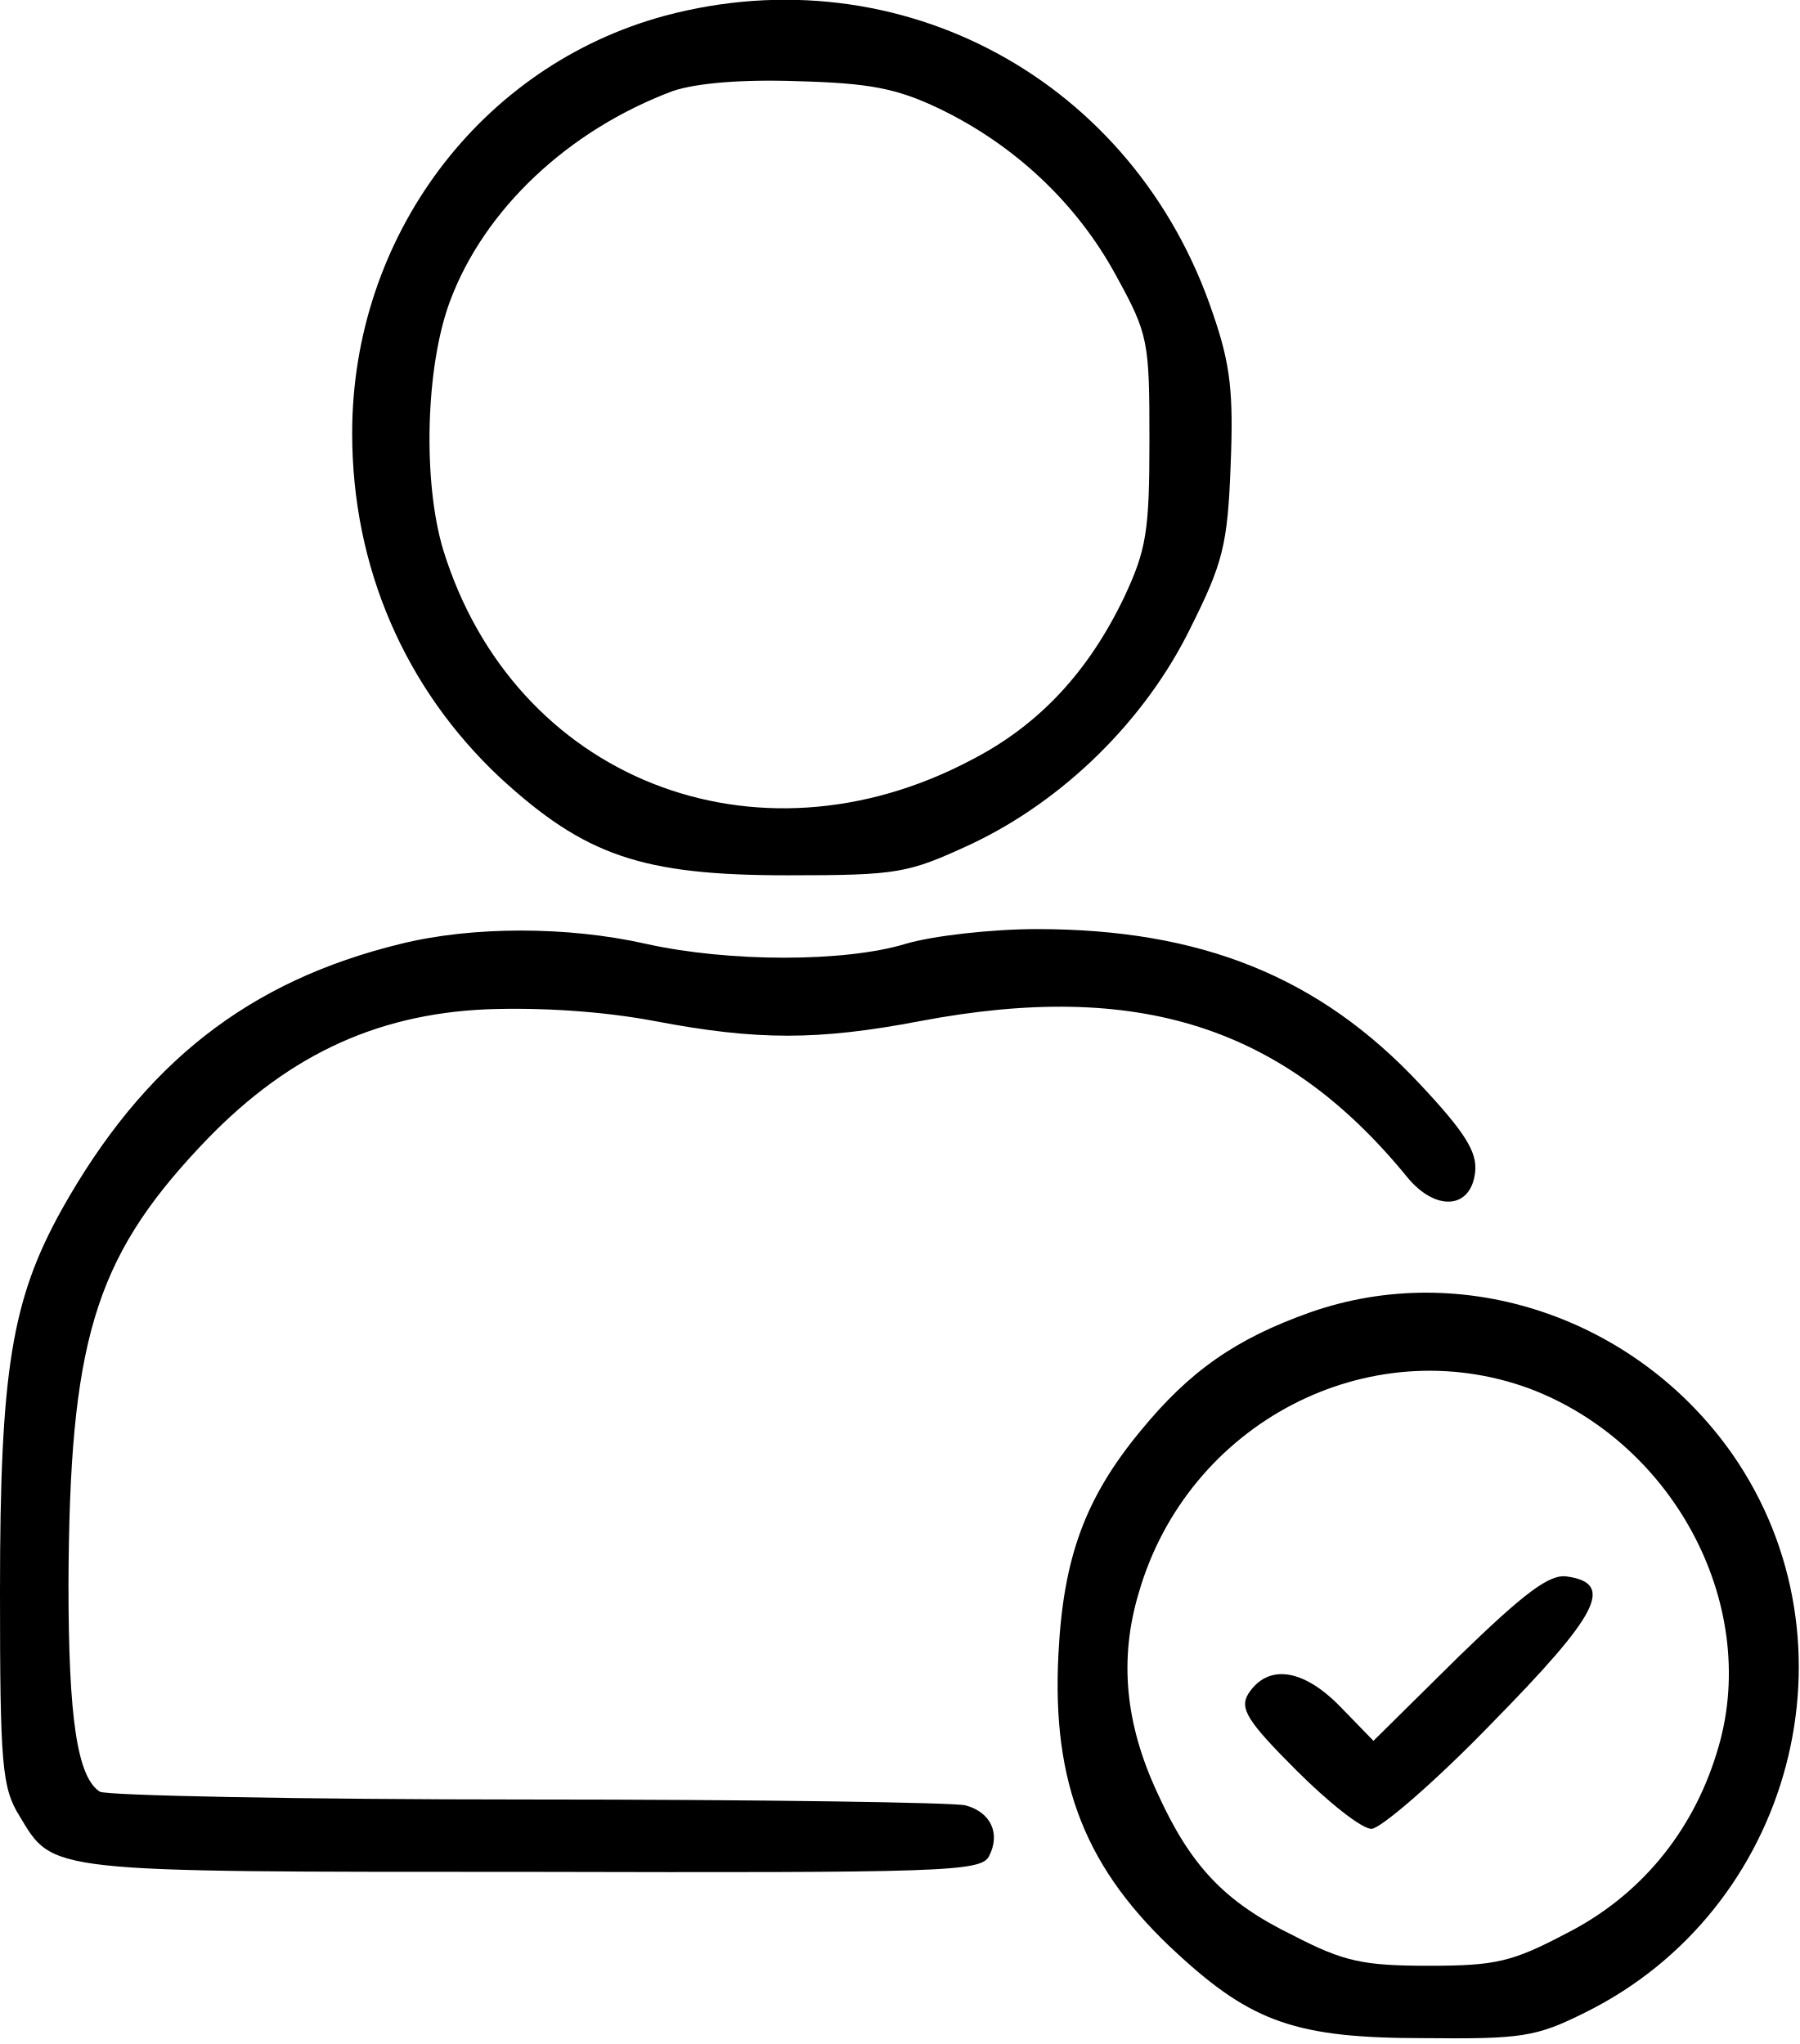
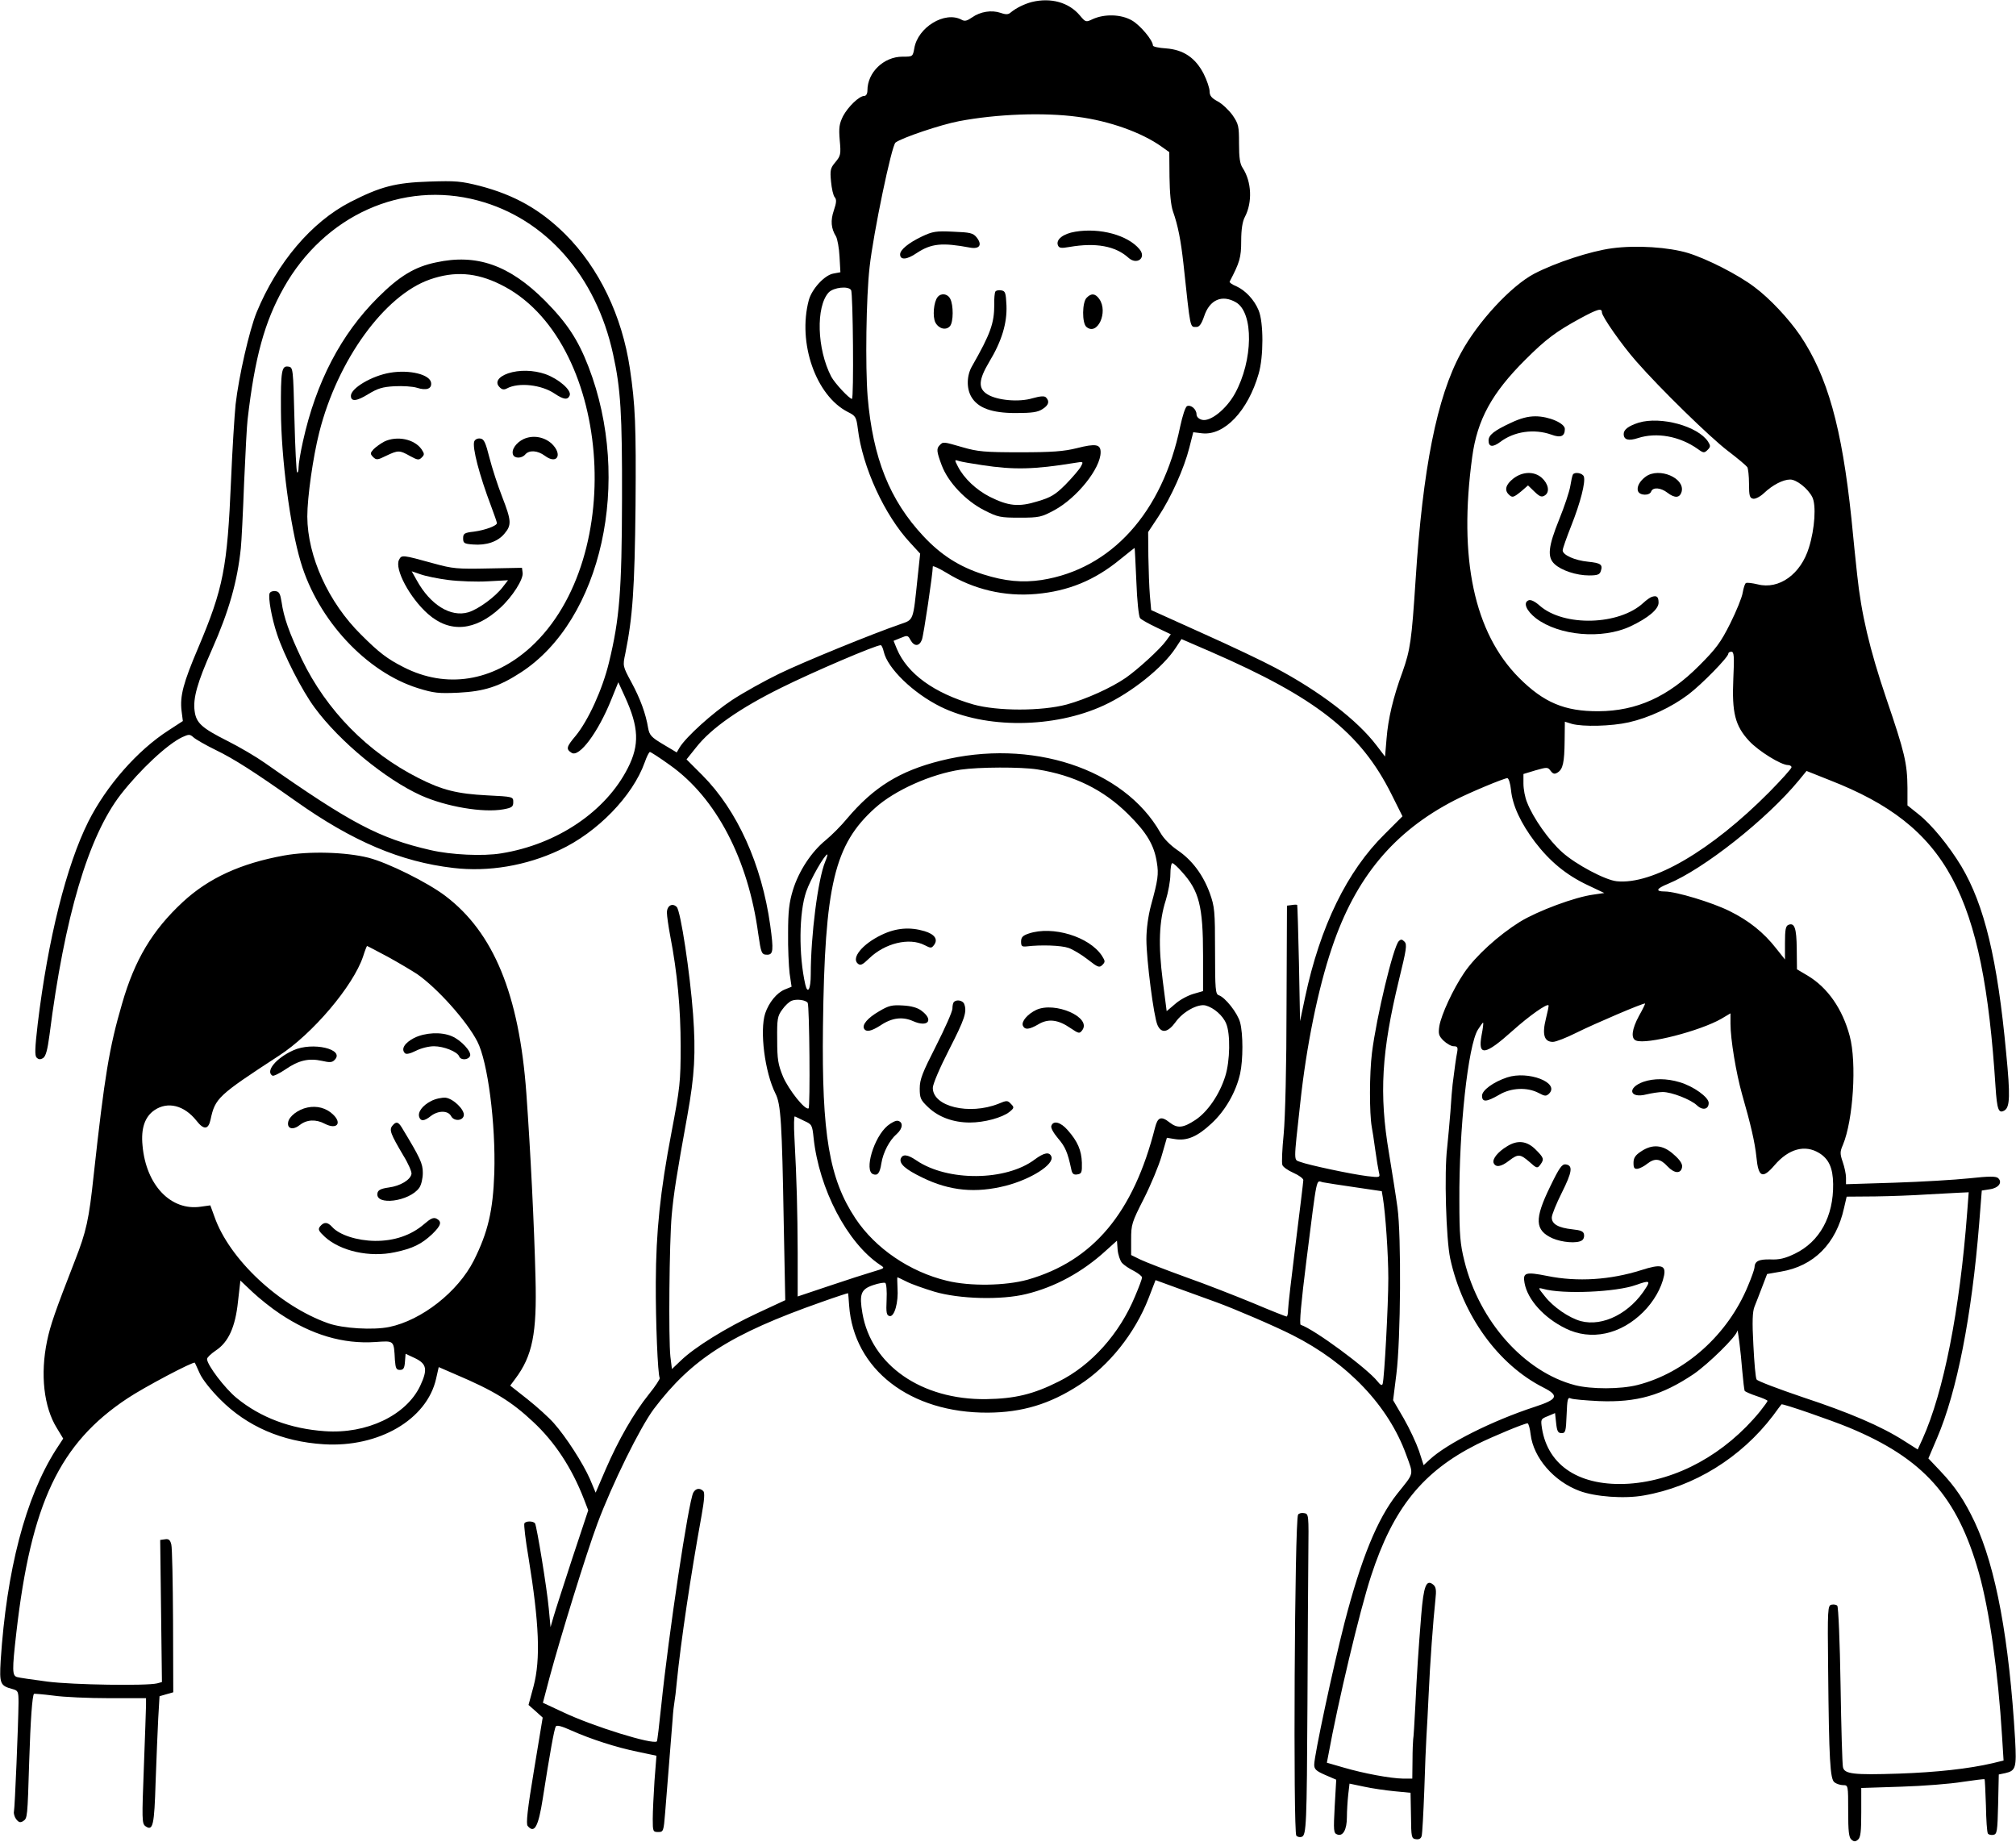
- <svg xmlns="http://www.w3.org/2000/svg" version="1.0" width="184pt" height="209pt" viewBox="0 0 184 209" preserveAspectRatio="xMidYMid meet">
-   <g transform="translate(0,209) scale(0.1,-0.1)" fill="#000000" stroke="none">
-     <path d="M680 2074 c-189 -51 -320 -226 -320 -427 0 -137 54 -261 151 -352 87 -80 145 -100 294 -100 114 0 123 2 188 32 95 45 178 127 224 221 33 66 38 85 41 166 3 74 0 103 -18 155 -80 239 -320 369 -560 305z m280 -95 c77 -37 141 -97 181 -171 33 -60 34 -67 34 -168 0 -93 -3 -112 -26 -161 -36 -75 -86 -130 -156 -166 -221 -117 -468 -19 -540 215 -21 70 -18 187 7 254 35 94 121 175 228 215 24 8 70 12 127 10 73 -2 101 -7 145 -28z" />
-     <path d="M410 1125 c-156 -38 -263 -122 -347 -272 -51 -92 -63 -164 -63 -390 0 -178 2 -201 20 -230 35 -58 25 -57 523 -57 420 -1 460 0 468 16 12 23 2 45 -24 52 -12 3 -213 6 -447 6 -234 0 -431 4 -438 8 -23 15 -32 75 -32 212 1 246 26 332 134 447 85 91 177 136 294 141 55 2 118 -2 171 -12 105 -20 167 -20 272 0 222 42 371 -5 497 -159 29 -36 66 -34 70 5 2 20 -10 40 -57 90 -102 109 -223 158 -391 158 -47 0 -107 -7 -134 -15 -62 -19 -181 -19 -266 0 -80 18 -177 18 -250 0z" />
-     <path d="M1339 748 c-76 -27 -123 -60 -173 -121 -57 -69 -79 -130 -84 -228 -7 -133 28 -221 122 -307 76 -70 122 -86 251 -86 100 -1 115 1 165 26 213 105 285 378 151 571 -98 140 -276 200 -432 145z m225 -78 c150 -57 237 -226 191 -372 -25 -82 -79 -147 -154 -185 -55 -29 -72 -33 -140 -33 -67 0 -87 4 -139 31 -70 34 -105 71 -139 146 -33 71 -39 137 -19 204 50 174 235 270 400 209z" />
-     <path d="M1491 396 l-87 -86 -34 35 c-38 39 -74 44 -94 13 -9 -15 -1 -28 49 -78 33 -33 67 -60 77 -60 9 0 65 48 123 108 109 111 126 143 77 150 -18 3 -44 -17 -111 -82z" />
+ <svg xmlns="http://www.w3.org/2000/svg" version="1.0" width="925pt" height="845pt" viewBox="0 0 925 845" preserveAspectRatio="xMidYMid meet">
+   <g transform="translate(0,845) scale(0.1,-0.1)" fill="#000000" stroke="none">
+     <path d="M4735 8441 c-35 -9 -73 -28 -96 -47 -12 -11 -22 -12 -48 -3 -41 14 -93 6 -131 -21 -23 -16 -34 -19 -49 -10 -76 40 -200 -35 -216 -132 -7 -38 -7 -38 -54 -38 -86 0 -161 -72 -161 -155 0 -15 -6 -25 -14 -25 -24 0 -75 -50 -98 -93 -17 -35 -20 -52 -15 -111 6 -64 4 -71 -20 -100 -23 -27 -25 -37 -20 -89 3 -32 10 -64 17 -72 9 -10 8 -25 -4 -60 -16 -47 -13 -83 10 -120 6 -11 14 -52 16 -92 l4 -72 -32 -6 c-41 -7 -99 -71 -113 -122 -52 -196 32 -438 179 -513 36 -18 39 -23 46 -77 21 -176 123 -398 241 -524 l45 -49 -12 -112 c-21 -200 -17 -190 -80 -212 -128 -44 -444 -173 -555 -227 -66 -32 -163 -86 -215 -120 -91 -60 -210 -168 -241 -217 l-14 -24 -62 37 c-54 32 -63 42 -69 74 -11 67 -36 135 -77 211 -40 74 -40 75 -28 131 34 168 43 300 47 679 3 368 -1 462 -26 630 -36 241 -141 460 -296 615 -114 113 -232 180 -392 222 -87 22 -111 24 -232 20 -156 -5 -224 -23 -363 -94 -178 -92 -335 -277 -430 -507 -33 -82 -81 -291 -96 -421 -5 -49 -15 -207 -21 -350 -17 -400 -35 -494 -151 -768 -68 -160 -84 -220 -76 -288 l6 -47 -66 -43 c-143 -92 -285 -254 -368 -419 -100 -200 -185 -538 -232 -928 -13 -112 -14 -145 -5 -154 9 -9 17 -10 30 -2 12 8 20 37 29 105 69 543 178 911 327 1104 89 114 213 230 282 263 31 14 35 14 52 -1 10 -9 55 -35 100 -57 85 -41 180 -102 367 -234 262 -186 484 -280 725 -308 161 -19 334 10 487 82 174 81 336 248 391 402 9 26 20 48 24 48 4 0 46 -27 93 -61 211 -150 358 -431 404 -773 13 -89 15 -96 41 -96 28 0 30 20 14 135 -39 279 -151 527 -311 688 l-73 73 44 55 c69 88 199 179 391 274 145 72 432 195 456 195 4 0 10 -13 14 -30 17 -76 135 -190 260 -252 206 -102 521 -100 750 6 126 58 270 173 329 263 l27 41 134 -58 c485 -211 688 -371 829 -653 l51 -102 -81 -81 c-173 -170 -297 -424 -366 -750 l-23 -109 -5 265 c-3 146 -7 266 -8 268 -1 2 -12 2 -24 0 l-23 -3 -2 -460 c0 -273 -6 -512 -13 -587 -7 -70 -10 -134 -6 -143 3 -9 26 -25 51 -36 25 -11 45 -26 45 -33 0 -8 -16 -138 -35 -290 -19 -152 -35 -290 -35 -306 0 -17 -3 -30 -7 -30 -3 0 -72 27 -152 61 -80 33 -220 88 -311 120 -91 33 -184 69 -207 80 l-43 21 0 72 c0 68 3 78 58 186 32 63 69 152 82 197 l24 83 37 -6 c55 -9 103 11 168 72 63 58 112 144 131 228 14 64 14 183 0 235 -11 43 -69 116 -98 125 -15 5 -17 27 -17 203 0 184 -2 203 -24 265 -31 85 -82 153 -149 198 -32 22 -63 53 -78 80 -167 294 -594 434 -1008 330 -188 -47 -307 -121 -429 -265 -27 -33 -72 -78 -99 -100 -65 -53 -123 -141 -150 -229 -17 -56 -22 -97 -22 -196 -1 -69 3 -152 7 -186 l9 -61 -32 -13 c-36 -15 -72 -59 -89 -109 -26 -80 -2 -270 47 -368 25 -48 30 -136 38 -593 l7 -355 -129 -60 c-142 -66 -287 -156 -350 -217 l-41 -39 -7 57 c-9 80 -5 527 6 649 9 98 22 183 72 458 33 183 39 286 26 464 -14 189 -57 474 -75 492 -20 20 -45 6 -45 -26 0 -15 7 -63 15 -106 33 -170 48 -335 48 -507 0 -163 -3 -190 -42 -395 -52 -272 -71 -455 -72 -689 -1 -176 9 -423 18 -438 2 -4 -20 -38 -50 -75 -69 -86 -139 -208 -198 -344 l-46 -107 -26 62 c-32 73 -110 194 -166 257 -22 25 -76 74 -120 109 l-80 63 23 31 c79 105 100 208 93 464 -6 243 -23 582 -42 847 -33 453 -150 737 -372 905 -82 62 -263 152 -353 175 -104 26 -271 31 -387 10 -198 -36 -345 -103 -464 -213 -140 -130 -221 -265 -279 -467 -59 -202 -80 -330 -130 -785 -22 -207 -34 -260 -86 -393 -92 -236 -113 -297 -128 -369 -32 -153 -15 -304 45 -400 l29 -48 -34 -52 c-139 -219 -226 -552 -253 -968 -6 -105 -2 -114 54 -129 26 -7 28 -11 28 -62 -1 -103 -17 -484 -21 -500 -2 -8 2 -24 10 -35 12 -15 19 -17 32 -9 20 13 20 15 28 275 6 190 14 300 22 309 1 1 41 -2 88 -8 48 -7 163 -12 256 -12 l170 0 0 -32 c0 -18 -5 -147 -10 -287 -9 -236 -9 -256 7 -268 35 -25 41 3 47 203 4 105 9 236 12 291 l6 102 31 9 32 9 -1 326 c-1 179 -4 338 -8 352 -5 21 -12 27 -29 24 l-22 -3 4 -326 4 -326 -22 -6 c-49 -12 -384 -7 -503 8 -68 9 -131 18 -140 21 -22 7 -23 29 -3 204 68 593 198 868 509 1074 76 51 305 172 310 164 1 -2 11 -23 22 -48 11 -26 51 -77 94 -120 123 -124 284 -194 475 -206 252 -16 474 113 516 301 l12 53 76 -33 c177 -75 258 -125 357 -218 99 -92 177 -210 233 -354 l20 -52 -74 -223 c-40 -123 -79 -243 -86 -268 l-13 -45 -8 85 c-9 97 -55 376 -63 391 -8 11 -42 12 -49 0 -3 -5 5 -76 19 -157 49 -302 56 -466 23 -591 l-23 -85 33 -29 32 -29 -40 -242 c-30 -180 -37 -245 -29 -255 31 -37 49 -4 69 123 33 211 53 322 60 333 4 8 27 2 71 -18 90 -40 207 -78 306 -98 l85 -18 -9 -115 c-4 -63 -8 -142 -8 -175 0 -57 1 -60 25 -60 24 0 25 3 32 90 4 50 12 151 18 225 6 74 13 164 16 200 2 36 7 74 9 85 2 11 7 49 10 85 19 190 64 492 114 767 13 72 15 105 8 112 -16 16 -35 13 -46 -7 -22 -42 -113 -648 -147 -977 -9 -88 -18 -162 -20 -164 -16 -17 -292 68 -431 134 l-92 43 30 114 c51 189 167 565 220 708 68 182 195 440 259 526 174 230 353 344 768 490 67 24 123 42 123 41 1 -1 3 -26 5 -56 21 -294 280 -494 637 -492 157 1 284 39 419 127 136 87 256 238 318 398 l32 83 107 -39 c58 -21 135 -49 171 -62 85 -31 267 -109 350 -151 254 -128 441 -325 522 -549 35 -96 38 -80 -41 -179 -92 -116 -166 -299 -242 -592 -53 -207 -139 -609 -139 -651 0 -21 9 -29 50 -47 l51 -22 -7 -122 c-6 -112 -5 -123 11 -129 27 -11 45 22 45 80 0 28 3 74 6 102 l6 51 67 -14 c36 -8 99 -17 140 -21 l73 -7 2 -105 c1 -100 2 -105 23 -108 14 -2 23 3 26 15 3 10 8 104 12 208 3 105 8 217 10 250 2 33 7 119 10 190 6 139 21 344 31 435 5 45 3 59 -10 70 -32 26 -44 -6 -55 -140 -14 -175 -19 -254 -27 -415 -4 -77 -8 -147 -10 -155 -1 -8 -3 -52 -3 -97 l-1 -83 -42 0 c-59 1 -182 24 -274 51 l-76 22 7 36 c43 237 144 663 196 821 101 310 236 478 486 604 73 36 217 96 232 96 4 0 11 -23 14 -51 13 -107 106 -215 224 -259 72 -27 206 -37 295 -21 231 40 446 173 593 366 20 28 38 51 39 52 4 5 229 -73 311 -107 341 -142 496 -316 595 -667 48 -172 88 -453 106 -749 l7 -111 -49 -12 c-111 -26 -259 -42 -430 -48 -210 -7 -252 -2 -258 30 -3 12 -8 182 -11 377 -3 195 -10 359 -15 363 -4 5 -16 7 -26 5 -18 -3 -19 -18 -16 -293 4 -421 9 -507 29 -522 9 -7 27 -13 40 -13 23 0 23 -1 23 -119 0 -93 3 -121 15 -131 12 -10 18 -10 30 0 12 10 15 37 15 125 l0 112 183 6 c100 3 227 13 281 22 55 8 101 14 102 12 1 -1 4 -55 6 -120 1 -65 5 -123 9 -129 3 -5 15 -8 25 -6 17 3 19 15 22 140 l3 137 29 6 c49 11 53 24 46 153 -27 460 -88 790 -185 998 -48 101 -88 161 -159 236 l-54 57 40 94 c91 212 159 559 193 983 l12 152 38 6 c40 6 58 32 37 51 -10 9 -41 9 -133 -1 -66 -7 -220 -16 -342 -20 l-223 -7 0 30 c0 17 -7 49 -15 72 -13 38 -13 47 1 79 47 113 64 377 31 499 -33 124 -101 222 -193 277 l-49 29 -1 94 c-1 95 -10 121 -38 110 -13 -5 -16 -23 -16 -83 l0 -76 -39 49 c-59 76 -128 130 -215 173 -80 40 -247 90 -297 90 -45 0 -40 13 14 35 163 67 453 296 600 474 l36 44 108 -43 c537 -210 702 -517 759 -1405 7 -107 14 -126 42 -109 24 16 26 68 7 262 -40 431 -100 680 -206 858 -57 94 -136 191 -197 239 l-50 40 0 80 c-1 113 -12 161 -97 410 -77 227 -115 389 -134 570 -6 55 -18 170 -26 255 -44 420 -110 655 -236 842 -53 77 -139 169 -209 221 -75 57 -217 129 -304 156 -89 27 -237 37 -349 22 -99 -13 -260 -66 -358 -117 -106 -56 -259 -221 -336 -364 -110 -202 -175 -529 -208 -1043 -18 -275 -24 -318 -60 -420 -43 -116 -66 -216 -73 -305 l-7 -83 -39 51 c-88 116 -260 248 -466 357 -52 28 -201 99 -331 157 l-237 107 -6 67 c-3 37 -6 117 -7 179 l-1 112 47 71 c58 87 118 221 142 316 l18 71 41 -5 c102 -11 210 103 259 273 23 78 23 236 0 291 -20 49 -61 92 -103 111 -18 7 -32 17 -30 21 46 88 53 110 53 187 0 53 6 90 17 110 35 67 31 161 -10 224 -13 19 -17 48 -17 112 0 81 -2 90 -30 131 -17 23 -47 52 -68 63 -28 15 -37 26 -37 46 0 14 -12 50 -27 80 -38 74 -93 111 -173 117 -33 2 -60 8 -60 13 0 24 -58 93 -96 115 -50 29 -126 31 -181 6 -31 -15 -32 -14 -59 18 -50 59 -132 82 -219 61z m210 -527 c146 -19 294 -72 385 -137 l35 -25 1 -113 c1 -74 6 -130 16 -159 23 -65 36 -132 48 -240 33 -306 29 -290 60 -290 13 0 23 14 35 49 25 76 82 101 146 64 82 -48 79 -267 -5 -419 -40 -72 -113 -130 -151 -120 -15 4 -25 14 -25 25 0 23 -25 45 -43 38 -8 -3 -21 -43 -32 -94 -81 -394 -316 -654 -636 -704 -88 -13 -167 -6 -268 26 -109 35 -193 88 -275 176 -154 165 -231 357 -255 639 -11 138 -7 456 9 595 17 154 101 558 119 571 29 22 207 82 291 98 174 33 389 41 545 20z m-2752 -384 c311 -83 542 -346 620 -705 35 -158 42 -275 41 -665 -1 -419 -11 -549 -60 -750 -30 -124 -95 -265 -152 -335 -44 -52 -46 -62 -19 -79 35 -22 122 95 182 245 l32 79 31 -68 c63 -138 67 -219 13 -325 -101 -200 -325 -351 -581 -392 -83 -14 -231 -7 -325 15 -235 54 -365 123 -760 400 -38 27 -116 73 -172 101 -117 59 -143 82 -150 137 -8 58 12 130 79 281 79 178 117 313 133 466 3 28 10 163 15 300 6 138 13 268 16 290 33 286 78 449 166 605 187 332 544 493 891 400z m1712 -411 c9 -13 13 -499 4 -499 -12 0 -79 72 -95 102 -66 127 -71 321 -12 386 23 24 91 31 103 11z m3445 -102 c0 -19 91 -149 157 -224 111 -127 340 -350 420 -411 45 -34 85 -68 90 -75 4 -6 8 -41 8 -77 0 -55 3 -65 19 -68 10 -2 32 9 50 26 39 37 87 62 120 62 29 0 81 -41 101 -80 19 -36 12 -146 -15 -232 -37 -122 -137 -194 -235 -169 -25 6 -50 9 -54 6 -5 -2 -11 -22 -15 -44 -3 -21 -29 -85 -57 -141 -44 -88 -65 -116 -143 -194 -142 -143 -287 -208 -461 -209 -156 -1 -252 40 -365 153 -206 207 -279 547 -215 1014 23 170 90 293 244 446 94 94 141 129 253 190 78 42 98 48 98 27z m-2136 -1236 c3 -86 11 -160 17 -167 6 -7 40 -26 76 -43 l65 -31 -21 -29 c-27 -38 -130 -132 -186 -171 -67 -46 -180 -97 -270 -122 -116 -31 -318 -31 -429 0 -180 52 -303 141 -351 255 l-15 37 32 13 c31 13 34 13 46 -10 17 -30 40 -29 52 2 8 21 50 304 50 336 0 5 28 -8 63 -29 123 -76 266 -110 411 -97 147 13 268 62 386 159 36 29 66 53 66 52 1 -1 4 -70 8 -155z m2739 -444 c-7 -157 8 -217 73 -287 43 -46 146 -110 178 -110 9 0 16 -5 16 -10 0 -6 -46 -57 -102 -114 -267 -269 -536 -426 -700 -409 -52 5 -188 77 -250 133 -61 54 -134 158 -161 228 -10 23 -17 62 -17 87 l0 44 56 17 c53 15 56 15 69 -3 11 -14 18 -16 32 -7 24 15 31 45 32 146 l1 87 32 -10 c51 -14 181 -11 261 7 93 21 196 69 274 128 62 47 183 171 183 187 0 5 6 9 14 9 12 0 14 -20 9 -123z m-3193 -417 c169 -27 303 -93 416 -205 86 -85 120 -143 132 -222 9 -53 5 -81 -27 -197 -13 -49 -21 -109 -21 -155 0 -94 34 -358 51 -394 18 -40 48 -34 83 14 33 47 102 85 138 76 37 -10 79 -46 94 -83 20 -47 18 -171 -4 -241 -26 -84 -81 -164 -137 -201 -56 -37 -82 -40 -118 -12 -39 31 -55 25 -67 -22 -99 -392 -284 -613 -585 -699 -101 -28 -264 -31 -370 -5 -171 41 -329 149 -420 286 -120 181 -155 384 -149 880 8 651 52 835 239 1003 91 82 258 156 393 176 82 12 276 13 352 1z m2173 -95 c7 -71 45 -152 110 -238 68 -89 143 -151 240 -197 l78 -37 -48 -7 c-86 -11 -257 -75 -339 -125 -99 -62 -203 -156 -256 -234 -51 -75 -105 -192 -114 -245 -5 -35 -3 -44 19 -66 15 -14 35 -26 47 -26 17 0 20 -5 16 -27 -5 -24 -12 -75 -21 -148 -2 -16 -7 -73 -10 -125 -4 -52 -11 -126 -15 -165 -14 -115 -5 -419 14 -509 57 -261 220 -487 428 -592 73 -37 65 -54 -39 -88 -196 -64 -405 -169 -484 -243 l-27 -25 -21 65 c-12 35 -43 102 -70 149 l-49 84 15 120 c20 159 23 634 5 764 -7 52 -25 165 -39 250 -46 272 -34 465 46 795 34 139 38 162 25 175 -11 11 -16 12 -26 2 -25 -25 -102 -345 -123 -512 -12 -96 -12 -278 -1 -340 3 -14 10 -61 16 -105 6 -44 14 -91 17 -104 6 -23 5 -24 -53 -17 -74 9 -270 51 -307 65 -32 12 -32 -11 -1 271 28 260 81 522 145 711 108 322 284 534 564 678 68 35 224 100 241 101 6 0 14 -24 17 -55z m-3147 -329 c-33 -80 -66 -337 -66 -517 0 -67 -14 -93 -25 -46 -31 136 -29 330 4 426 19 56 85 171 97 171 2 0 -2 -15 -10 -34z m1637 -46 c79 -87 97 -157 97 -384 l0 -163 -45 -13 c-24 -7 -62 -27 -83 -46 l-39 -33 -18 140 c-21 164 -17 273 14 369 11 36 21 89 21 118 0 28 4 52 9 52 5 0 25 -18 44 -40z m-3643 -390 c51 -28 111 -64 134 -79 92 -64 227 -214 276 -309 48 -92 85 -378 78 -604 -6 -173 -29 -271 -94 -401 -73 -144 -239 -274 -388 -305 -74 -15 -212 -7 -280 17 -224 79 -454 294 -522 489 l-19 52 -43 -6 c-138 -21 -252 99 -268 280 -8 80 11 133 55 163 61 41 136 22 192 -48 34 -44 55 -42 65 4 21 99 34 111 313 293 155 100 342 321 387 456 8 26 17 48 18 48 2 0 45 -23 96 -50z m1926 -211 c8 -13 12 -479 4 -484 -16 -10 -91 85 -117 145 -23 56 -27 79 -27 170 -1 95 1 108 23 138 13 19 33 37 44 41 23 9 65 3 73 -10z m3814 -60 c-33 -61 -38 -104 -13 -113 49 -19 293 44 391 100 l42 25 0 -48 c0 -72 26 -227 53 -323 40 -139 59 -221 66 -289 9 -93 28 -101 83 -37 65 76 140 96 205 56 44 -27 63 -68 64 -142 2 -149 -62 -265 -176 -320 -46 -22 -72 -28 -113 -26 -53 1 -71 -8 -72 -38 0 -6 -13 -44 -30 -84 -92 -223 -287 -398 -506 -454 -78 -20 -213 -20 -287 -1 -232 60 -440 293 -508 570 -19 76 -23 119 -23 275 -2 329 40 714 85 786 12 19 23 34 24 32 2 -2 -1 -27 -7 -57 -18 -98 15 -94 142 20 77 69 157 125 165 117 2 -2 -4 -30 -12 -62 -18 -72 -8 -106 32 -106 14 0 62 19 108 42 80 40 309 138 315 134 1 -2 -11 -27 -28 -57z m-3829 -482 c34 -15 36 -19 42 -77 25 -235 154 -482 305 -583 23 -15 23 -15 -31 -31 -31 -9 -121 -38 -201 -65 l-146 -49 0 201 c-1 196 -4 325 -15 530 -3 54 -2 97 2 95 5 -2 24 -11 44 -21z m2527 -304 l122 -18 5 -30 c12 -72 25 -260 25 -370 0 -121 -18 -458 -26 -484 -3 -9 -10 -6 -24 12 -48 60 -289 238 -352 259 -7 3 2 102 26 293 51 404 44 368 75 361 14 -3 81 -13 149 -23z m2808 -115 c-34 -451 -108 -825 -205 -1040 l-22 -48 -63 40 c-105 67 -250 129 -465 200 -112 38 -207 74 -211 81 -5 6 -11 78 -15 158 -6 108 -4 153 5 176 7 16 22 57 35 90 l23 60 63 11 c151 25 254 128 290 292 l12 52 131 1 c72 1 178 5 236 9 58 3 125 7 149 8 l44 2 -7 -92z m-3878 -232 c9 -10 34 -27 55 -37 20 -11 37 -24 37 -30 0 -6 -14 -44 -32 -86 -71 -172 -201 -317 -350 -391 -117 -59 -202 -79 -333 -81 -297 -4 -527 156 -568 394 -15 88 -7 110 49 129 26 9 51 13 56 10 5 -3 8 -38 6 -77 -3 -61 0 -72 14 -75 22 -4 41 63 36 130 -1 26 -2 48 0 48 1 0 20 -9 42 -20 21 -11 78 -31 127 -46 115 -34 307 -39 421 -11 132 32 258 100 367 200 l50 45 3 -41 c2 -23 11 -50 20 -61z m-3864 -233 c145 -97 290 -140 438 -130 88 6 85 9 90 -83 3 -37 6 -45 23 -45 16 0 21 8 23 37 l3 37 45 -21 c52 -26 57 -51 22 -126 -64 -135 -245 -222 -438 -208 -157 11 -294 62 -404 152 -54 44 -136 152 -136 179 0 7 18 24 40 39 58 38 90 108 102 225 l11 96 56 -53 c31 -29 87 -74 125 -99z m6710 -262 c4 -46 9 -87 11 -92 3 -4 28 -15 55 -24 28 -9 50 -19 50 -22 0 -3 -16 -25 -35 -49 -160 -195 -380 -316 -601 -331 -223 -14 -371 80 -399 254 -6 41 -6 43 27 56 l33 14 5 -46 c4 -38 9 -46 25 -46 18 0 20 8 23 83 3 75 5 83 20 76 9 -4 67 -9 128 -12 174 -7 289 26 435 124 67 46 198 174 200 198 2 19 16 -94 23 -183z" />
+     <path d="M4934 7387 c-56 -9 -90 -36 -80 -62 5 -13 14 -15 53 -8 122 21 211 4 270 -49 39 -36 85 -1 51 39 -53 64 -181 99 -294 80z" />
+     <path d="M4230 7365 c-61 -29 -100 -61 -100 -82 0 -27 31 -25 76 6 67 44 116 49 245 25 44 -8 57 13 30 47 -16 20 -30 23 -107 26 -80 4 -95 1 -144 -22z" />
+     <path d="M4567 7112 c-3 -4 -6 -31 -5 -59 0 -86 -17 -134 -102 -283 -25 -43 -26 -102 -3 -141 30 -51 94 -74 203 -74 75 0 102 4 123 18 29 18 34 36 16 54 -7 7 -25 6 -61 -4 -62 -19 -161 -10 -206 17 -45 27 -43 66 7 150 58 96 82 178 79 258 -3 60 -5 67 -25 70 -11 2 -24 -1 -26 -6z" />
+     <path d="M4302 7087 c-18 -22 -24 -90 -10 -117 16 -29 49 -37 67 -16 16 19 16 97 1 125 -12 24 -42 28 -58 8z" />
+     <path d="M4986 7084 c-21 -20 -22 -117 -1 -134 50 -42 101 68 59 128 -18 26 -37 28 -58 6z" />
+     <path d="M4312 6408 c-16 -16 -15 -29 9 -93 29 -77 109 -162 195 -206 63 -32 74 -34 164 -34 89 0 99 3 157 34 104 56 213 192 213 266 0 37 -22 41 -109 19 -60 -15 -114 -19 -261 -19 -162 0 -194 3 -263 23 -90 26 -89 26 -105 10z m195 -92 c144 -22 238 -20 422 10 43 7 43 7 30 -17 -7 -13 -38 -49 -69 -81 -48 -48 -68 -60 -129 -78 -87 -27 -134 -22 -220 21 -61 31 -118 84 -146 139 -16 31 -16 32 5 25 12 -4 60 -12 107 -19z" />
+     <path d="M2000 7246 c-97 -20 -168 -63 -266 -161 -169 -168 -284 -388 -344 -660 -11 -49 -20 -103 -20 -119 0 -16 -3 -26 -7 -23 -3 4 -9 114 -12 244 -6 234 -6 238 -28 241 -31 5 -35 -19 -34 -202 1 -219 42 -532 91 -695 79 -266 301 -504 537 -578 74 -23 95 -25 186 -21 119 6 187 28 287 93 371 241 512 879 310 1403 -48 124 -98 200 -200 303 -163 163 -313 216 -500 175z m296 -101 c505 -247 589 -1252 139 -1664 -174 -158 -387 -192 -583 -92 -75 38 -113 67 -195 149 -150 148 -246 359 -247 542 0 88 26 273 55 387 84 332 300 629 508 701 112 39 212 32 323 -23z" />
+     <path d="M1790 6740 c-84 -14 -180 -71 -180 -106 0 -28 27 -25 80 8 43 26 65 33 120 36 38 2 84 -1 103 -7 43 -14 69 -5 65 23 -5 38 -99 61 -188 46z" />
+     <path d="M2331 6737 c-45 -16 -61 -41 -39 -63 11 -12 21 -13 34 -6 54 29 159 17 219 -24 42 -28 60 -30 69 -8 9 24 -50 75 -110 97 -56 20 -123 21 -173 4z" />
+     <path d="M2403 6436 c-34 -16 -58 -49 -49 -72 7 -18 40 -18 56 1 18 21 56 19 90 -6 56 -42 83 5 32 55 -35 32 -86 41 -129 22z" />
+     <path d="M1763 6424 c-17 -9 -39 -25 -49 -35 -16 -18 -16 -21 -2 -36 15 -14 20 -14 60 6 55 26 61 26 109 -1 35 -19 41 -20 54 -7 13 13 13 17 -1 38 -33 47 -113 63 -171 35z" />
+     <path d="M2176 6425 c-10 -27 23 -154 78 -299 14 -37 26 -72 26 -76 0 -12 -53 -32 -105 -39 -45 -5 -50 -9 -50 -31 0 -22 5 -25 45 -28 62 -5 114 13 144 49 34 40 33 59 -10 170 -20 51 -46 131 -58 178 -18 71 -25 87 -42 89 -13 2 -24 -4 -28 -13z" />
+     <path d="M1831 5882 c-22 -42 49 -175 133 -249 100 -88 216 -78 331 28 57 52 107 132 103 161 l-3 23 -155 -3 c-142 -3 -163 -1 -250 23 -145 40 -147 40 -159 17z m227 -93 c48 -6 129 -9 180 -6 l93 5 -24 -31 c-34 -45 -112 -102 -158 -116 -81 -24 -175 34 -237 147 l-23 41 41 -14 c22 -8 80 -20 128 -26z" />
+     <path d="M1237 5728 c-7 -20 9 -112 34 -187 32 -97 115 -260 173 -338 114 -155 324 -328 487 -402 116 -52 286 -81 379 -64 39 7 45 12 45 33 0 25 -1 25 -120 31 -136 7 -206 24 -314 79 -234 118 -423 311 -536 545 -58 122 -83 192 -93 263 -6 38 -11 48 -28 50 -12 2 -24 -3 -27 -10z" />
+     <path d="M6930 6509 c-75 -35 -100 -55 -100 -80 0 -30 19 -32 53 -7 64 49 156 62 235 34 43 -16 62 -8 62 26 0 26 -73 58 -135 58 -35 0 -69 -9 -115 -31z" />
+     <path d="M7519 6511 c-46 -15 -69 -31 -69 -52 0 -27 22 -33 65 -19 86 28 192 9 275 -50 26 -19 30 -19 45 -4 14 14 14 19 2 38 -47 71 -216 117 -318 87z" />
+     <path d="M6943 6254 c-34 -27 -41 -52 -21 -72 17 -17 22 -15 58 14 l31 27 30 -29 c24 -23 33 -26 47 -17 24 15 17 53 -14 81 -35 31 -89 29 -131 -4z" />
+     <path d="M7217 6273 c-3 -5 -8 -28 -12 -53 -4 -25 -27 -94 -51 -153 -50 -124 -56 -173 -21 -205 31 -29 100 -52 158 -52 39 0 49 4 54 20 10 30 0 37 -59 43 -61 6 -116 31 -116 52 0 8 18 59 39 112 43 108 67 203 58 227 -6 16 -42 22 -50 9z" />
+     <path d="M7552 6264 c-28 -20 -44 -48 -36 -68 8 -20 53 -21 60 -1 8 21 44 18 74 -5 35 -27 58 -25 66 5 15 62 -103 112 -164 69z" />
+     <path d="M7580 5712 c-8 -2 -26 -15 -40 -28 -111 -103 -364 -110 -475 -13 -21 19 -41 29 -51 25 -27 -10 -11 -48 34 -83 106 -80 303 -97 432 -37 83 39 130 79 130 109 0 27 -8 34 -30 27z" />
+     <path d="M4045 4161 c-88 -42 -140 -106 -109 -132 12 -10 21 -6 52 24 72 70 184 97 254 61 29 -15 32 -15 44 1 19 26 2 49 -44 63 -67 20 -131 15 -197 -17z" />
+     <path d="M4720 4167 c-27 -9 -35 -17 -35 -37 0 -21 4 -24 25 -22 66 8 159 5 193 -7 20 -7 60 -31 88 -53 46 -36 53 -39 67 -25 14 14 13 18 -2 42 -58 88 -226 139 -336 102z" />
+     <path d="M4377 3853 c-4 -3 -7 -17 -7 -30 0 -14 -34 -90 -75 -171 -63 -124 -75 -154 -75 -196 0 -44 4 -53 39 -86 47 -45 115 -70 191 -70 66 0 148 22 182 49 22 18 22 21 6 37 -15 16 -19 16 -57 0 -134 -53 -301 -13 -301 73 0 17 31 90 75 176 71 139 83 173 69 209 -6 16 -35 22 -47 9z" />
+     <path d="M4033 3810 c-52 -30 -79 -62 -68 -80 10 -16 33 -11 74 15 53 36 102 42 151 20 68 -30 96 5 38 48 -18 14 -47 22 -85 24 -50 3 -65 0 -110 -27z" />
+     <path d="M4755 3817 c-40 -19 -69 -53 -62 -72 9 -21 29 -19 72 6 45 27 91 21 147 -18 39 -26 41 -26 54 -9 43 59 -125 132 -211 93z" />
+     <path d="M4072 3285 c-63 -53 -108 -206 -66 -222 21 -8 31 5 38 50 8 50 37 106 71 135 28 25 30 55 4 60 -9 2 -30 -9 -47 -23z" />
+     <path d="M4824 3285 c-4 -8 9 -32 30 -57 34 -39 45 -66 61 -141 4 -22 11 -28 28 -25 20 3 22 9 21 54 -2 56 -19 97 -65 149 -32 37 -66 46 -75 20z" />
+     <path d="M4747 3130 c-132 -99 -399 -101 -542 -4 -41 28 -63 30 -72 9 -8 -24 21 -50 100 -88 125 -61 244 -72 382 -37 116 30 223 98 209 134 -9 23 -34 18 -77 -14z" />
+     <path d="M1900 3688 c-44 -23 -61 -51 -42 -70 6 -6 24 -2 50 11 23 12 60 21 83 21 45 0 108 -25 116 -47 7 -18 42 -17 50 3 7 19 -41 72 -84 90 -49 21 -122 17 -173 -8z" />
+     <path d="M1345 3631 c-79 -36 -128 -96 -95 -116 5 -3 32 10 60 29 61 42 107 52 167 39 35 -8 47 -8 58 4 50 49 -101 85 -190 44z" />
+     <path d="M1977 3398 c-39 -20 -62 -51 -53 -74 7 -19 23 -18 53 6 34 26 79 26 93 -1 13 -24 53 -22 58 3 5 26 -48 78 -84 82 -17 1 -47 -5 -67 -16z" />
+     <path d="M1411 3369 c-44 -9 -85 -41 -89 -68 -5 -30 23 -37 54 -12 32 25 74 27 115 5 55 -28 80 3 36 44 -31 29 -73 40 -116 31z" />
+     <path d="M1800 3285 c-15 -19 -8 -37 51 -137 23 -37 39 -75 37 -84 -5 -27 -51 -55 -104 -62 -36 -5 -50 -12 -52 -26 -12 -59 147 -39 192 25 9 13 16 43 16 68 0 43 -11 67 -97 209 -16 26 -26 28 -43 7z" />
+     <path d="M1946 2834 c-59 -51 -137 -78 -226 -77 -81 1 -163 27 -196 64 -21 23 -37 24 -55 3 -11 -14 -8 -21 22 -49 72 -65 205 -95 321 -70 81 17 122 37 171 83 41 40 46 57 20 71 -14 7 -27 1 -57 -25z" />
+     <path d="M6915 3507 c-63 -21 -115 -59 -115 -84 0 -31 21 -29 78 4 55 33 129 36 181 9 30 -16 35 -16 49 -3 49 50 -96 106 -193 74z" />
+     <path d="M7541 3487 c-77 -27 -65 -78 13 -58 25 6 59 11 75 11 41 0 128 -34 157 -61 26 -25 54 -19 54 11 0 26 -69 76 -133 95 -60 18 -119 18 -166 2z" />
+     <path d="M6915 3191 c-43 -26 -68 -58 -62 -76 9 -22 34 -19 71 10 42 32 51 31 94 -6 33 -30 36 -30 49 -13 19 26 17 32 -21 70 -40 40 -83 45 -131 15z" />
+     <path d="M7529 3167 c-26 -17 -34 -30 -34 -52 0 -24 4 -29 20 -27 10 2 30 12 43 23 35 27 60 24 93 -12 32 -34 62 -35 67 -3 2 14 -10 33 -38 57 -49 45 -98 50 -151 14z" />
+     <path d="M7112 3005 c-72 -148 -70 -199 11 -236 44 -19 112 -25 135 -10 8 5 12 17 10 27 -2 15 -15 20 -53 24 -65 7 -95 24 -95 54 0 13 21 64 46 114 48 96 52 125 18 130 -17 2 -29 -14 -72 -103z" />
+     <path d="M7531 2623 c-142 -45 -293 -55 -431 -27 -100 20 -114 16 -105 -32 14 -77 89 -160 189 -209 116 -57 252 -28 356 76 48 48 83 109 95 166 10 49 -14 55 -104 26z m22 -80 c-72 -117 -198 -181 -300 -154 -54 15 -126 64 -165 114 -32 40 -32 40 -8 34 91 -26 337 -15 427 18 59 21 66 19 46 -12z" />
+     <path d="M5956 1501 c-16 -25 -23 -1458 -8 -1473 6 -6 17 -8 25 -5 21 8 23 56 26 612 1 270 3 576 4 680 2 188 2 190 -20 193 -11 2 -24 -1 -27 -7z" />
  </g>
</svg>
